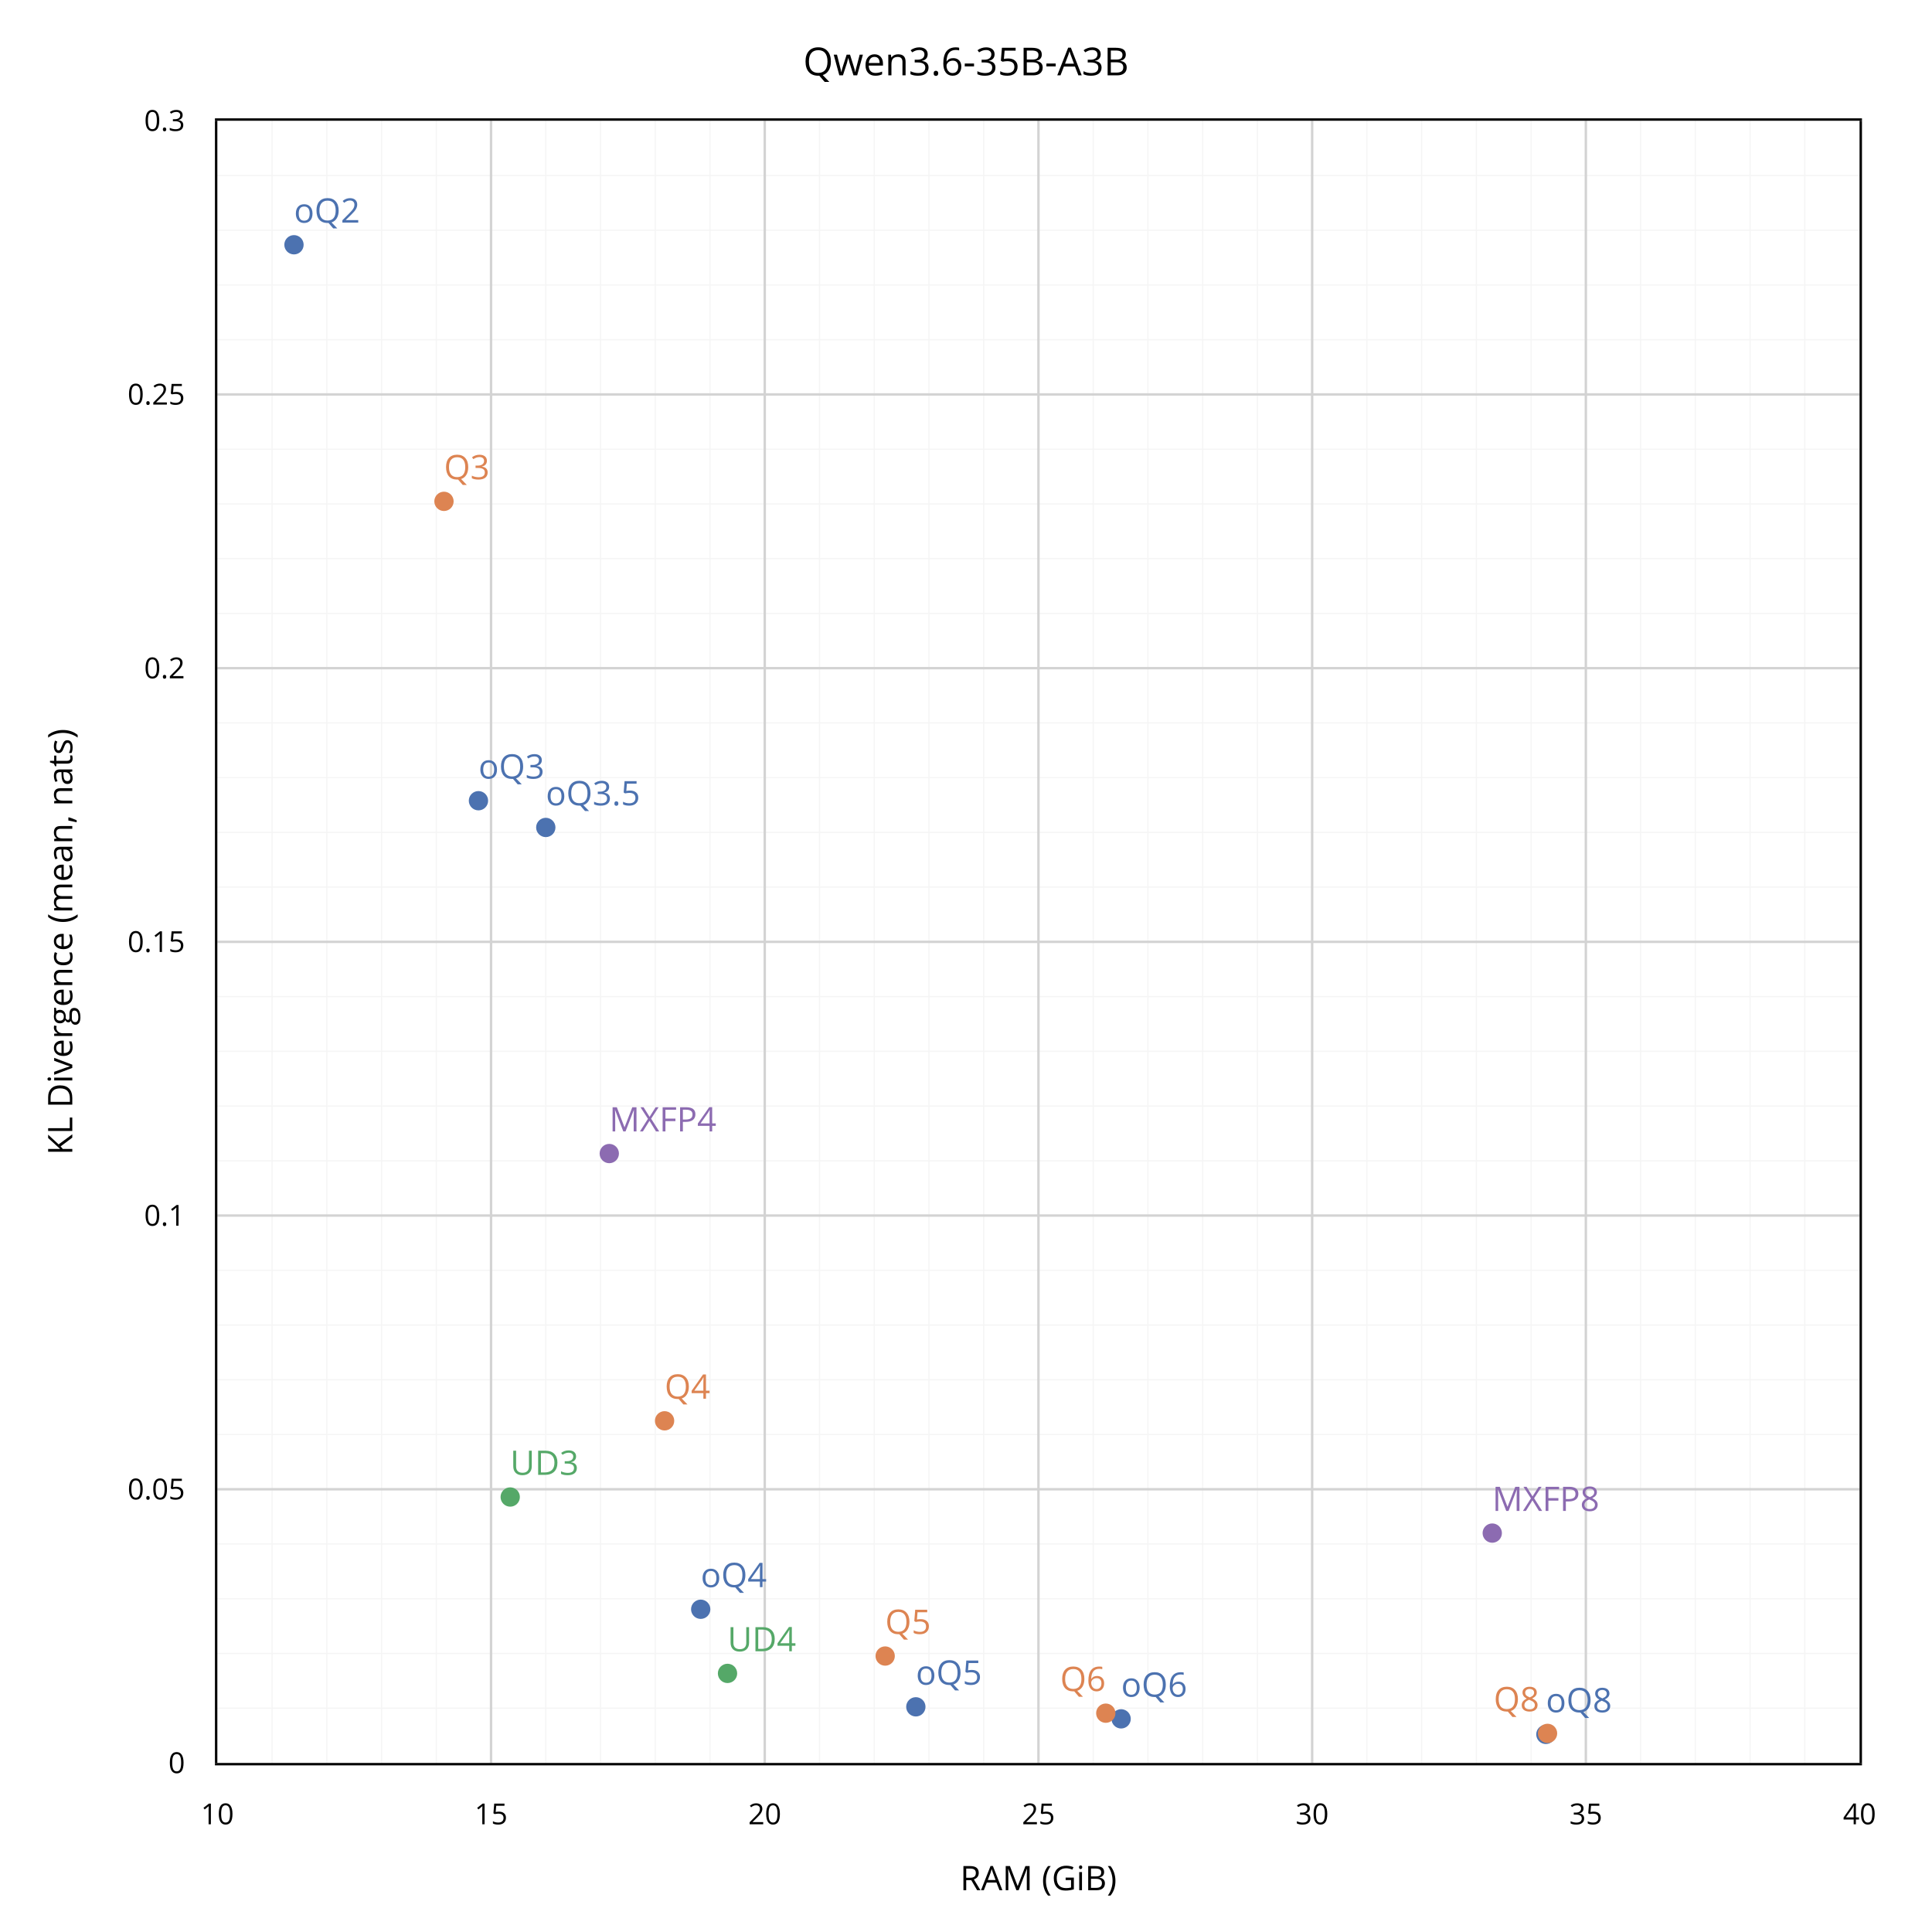
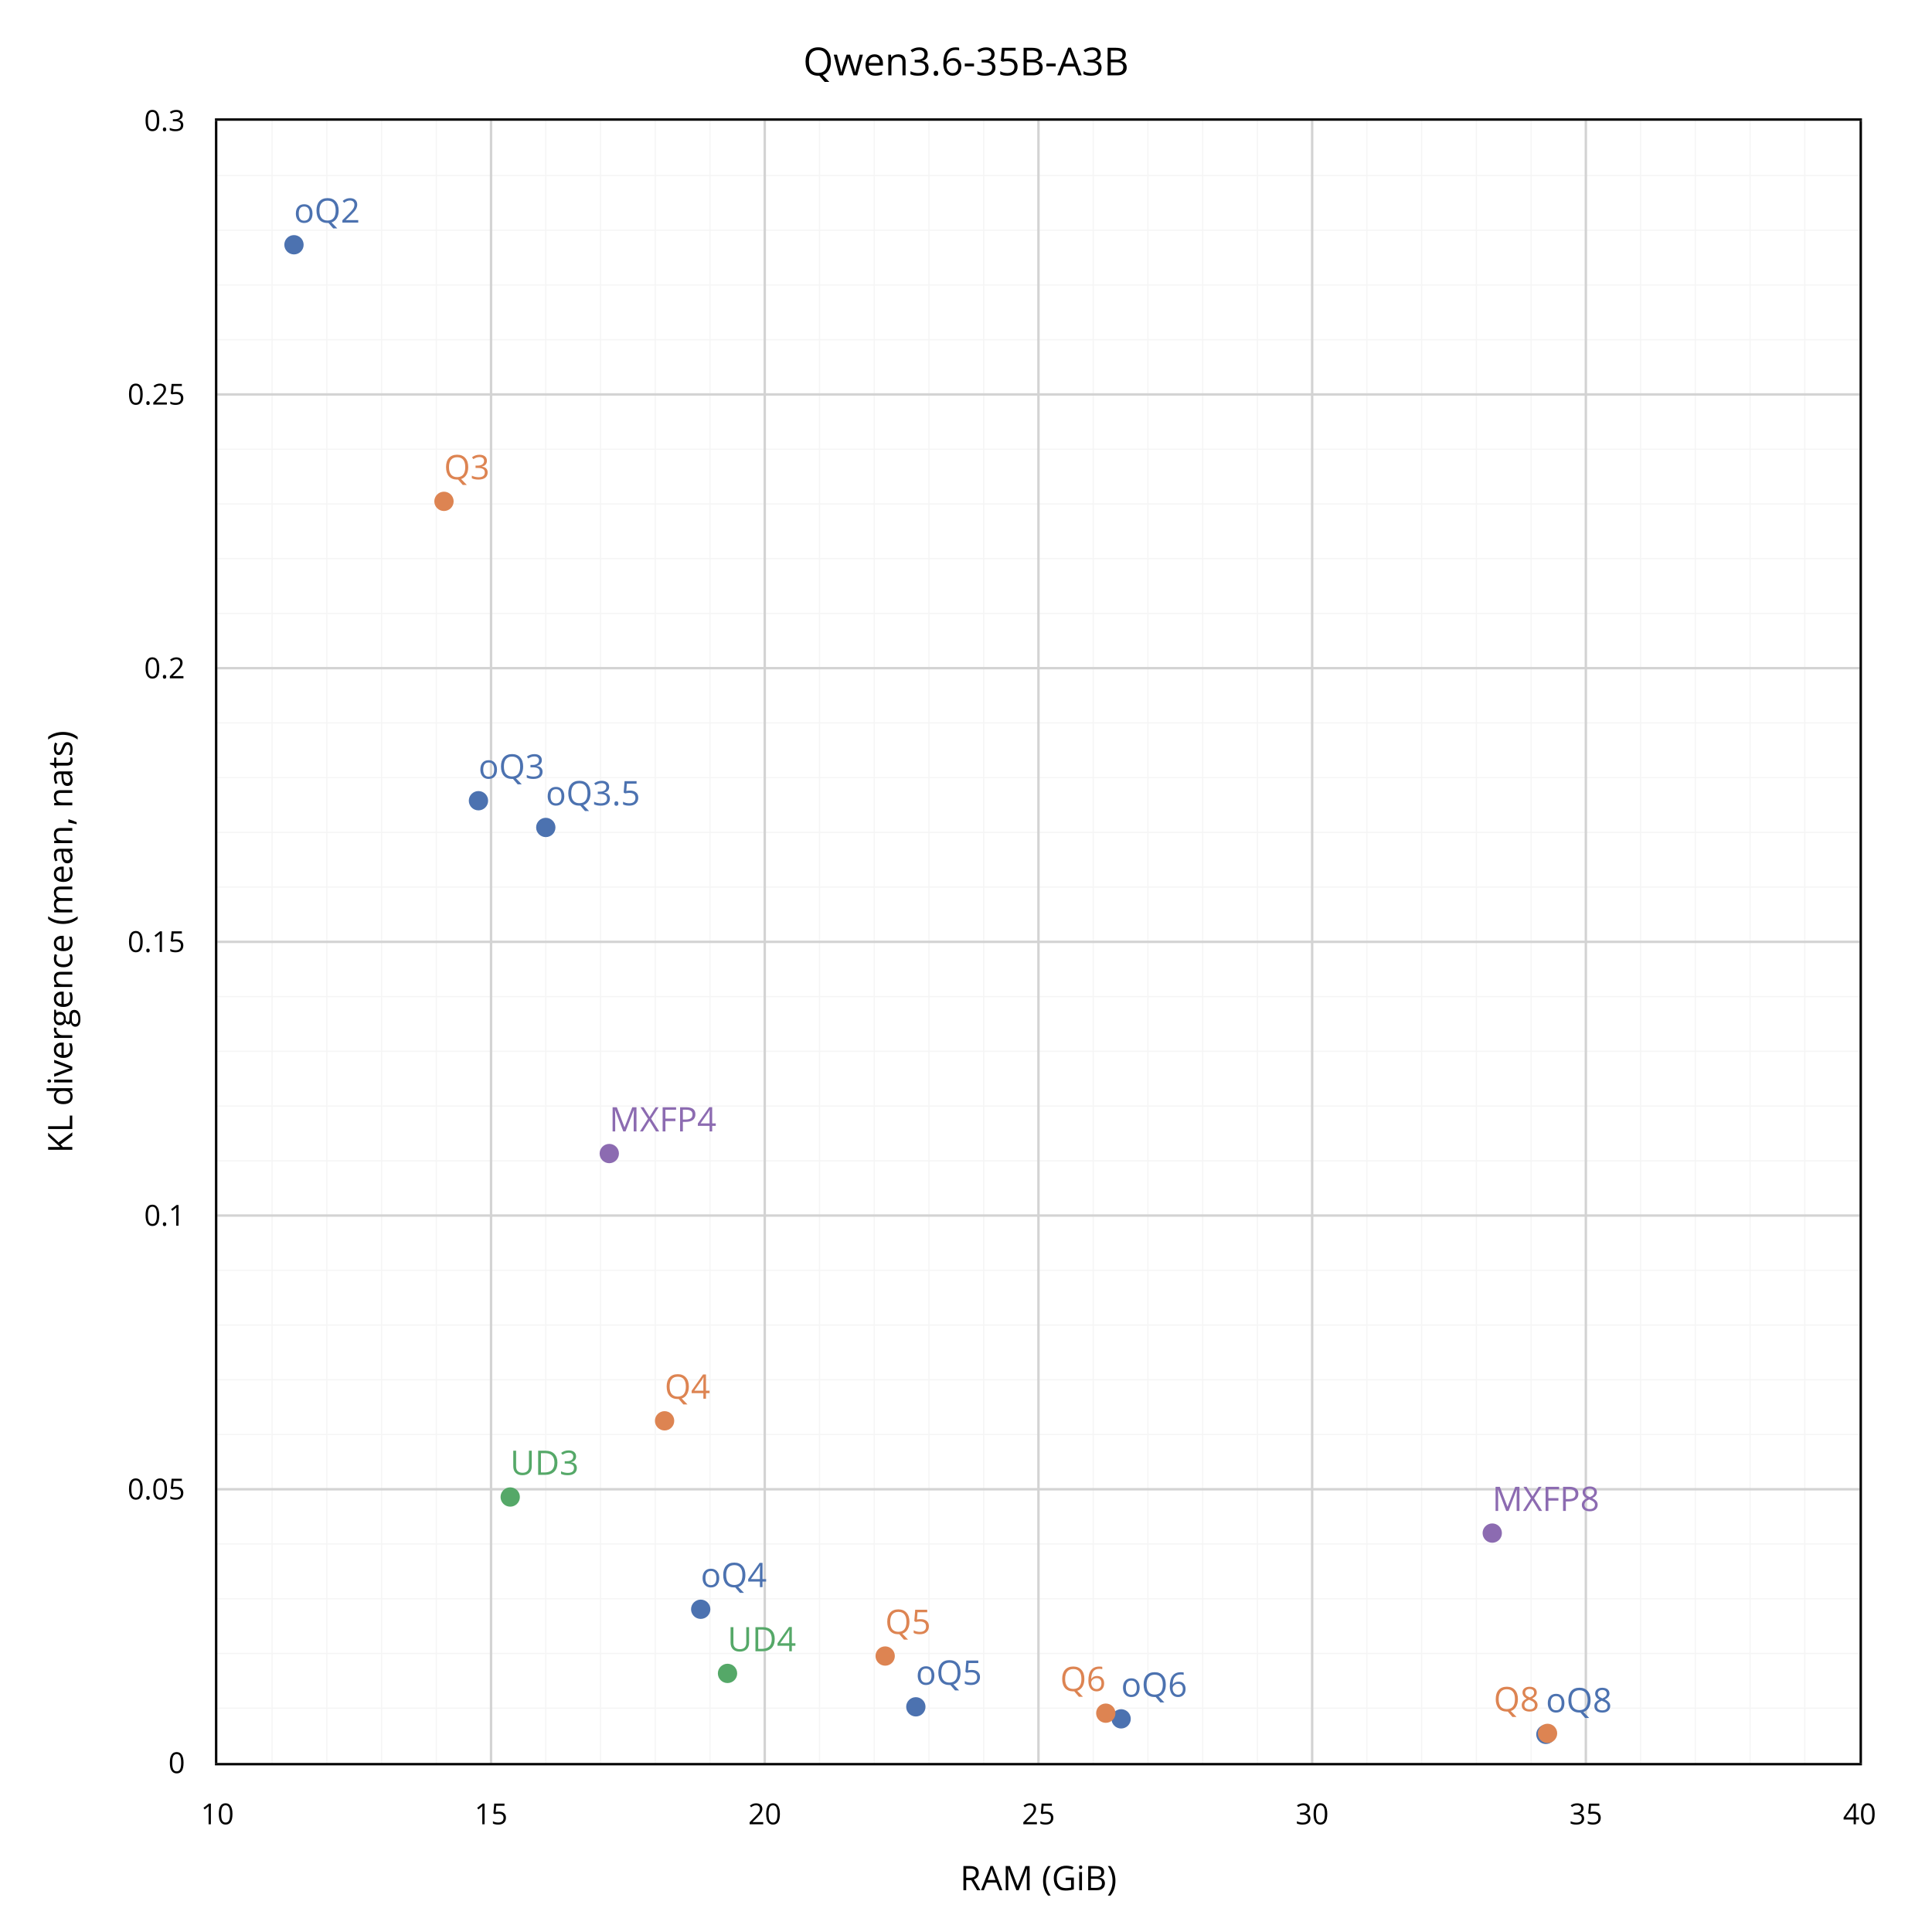
<svg xmlns="http://www.w3.org/2000/svg" class="main-svg" width="800" height="800" style="" viewBox="0 0 800 800">
  <rect x="0" y="0" width="800" height="800" style="fill: rgb(255, 255, 255); fill-opacity: 1;" />
-   <defs id="defs-061915">
+   <defs id="defs-c63c15">
    <g class="clips">
-       <clipPath id="clip061915xyplot" class="plotclip">
+       <clipPath id="clipc63c15xyplot" class="plotclip">
        <rect width="680" height="680" />
      </clipPath>
-       <clipPath class="axesclip" id="clip061915x">
+       <clipPath class="axesclip" id="clipc63c15x">
        <rect x="90" y="0" width="680" height="800" />
      </clipPath>
-       <clipPath class="axesclip" id="clip061915y">
+       <clipPath class="axesclip" id="clipc63c15y">
        <rect x="0" y="50" width="800" height="680" />
      </clipPath>
-       <clipPath class="axesclip" id="clip061915xy">
+       <clipPath class="axesclip" id="clipc63c15xy">
        <rect x="90" y="50" width="680" height="680" />
      </clipPath>
    </g>
    <g class="gradients" />
    <g class="patterns" />
  </defs>
  <g class="bglayer" />
  <g class="layer-below">
    <g class="imagelayer" />
    <g class="shapelayer" />
  </g>
  <g class="cartesianlayer">
    <g class="subplot xy">
      <g class="layer-subplot">
        <g class="shapelayer" />
        <g class="imagelayer" />
      </g>
      <g class="minor-gridlayer">
        <g class="x">
          <path class="xgrid crisp" transform="translate(112.67,0)" d="M0,50v680" style="stroke: rgb(245, 245, 245); stroke-opacity: 1; stroke-width: 0.5px;" />
          <path class="xgrid crisp" transform="translate(135.33,0)" d="M0,50v680" style="stroke: rgb(245, 245, 245); stroke-opacity: 1; stroke-width: 0.5px;" />
          <path class="xgrid crisp" transform="translate(158,0)" d="M0,50v680" style="stroke: rgb(245, 245, 245); stroke-opacity: 1; stroke-width: 0.5px;" />
          <path class="xgrid crisp" transform="translate(180.67,0)" d="M0,50v680" style="stroke: rgb(245, 245, 245); stroke-opacity: 1; stroke-width: 0.5px;" />
          <path class="xgrid crisp" transform="translate(226,0)" d="M0,50v680" style="stroke: rgb(245, 245, 245); stroke-opacity: 1; stroke-width: 0.5px;" />
          <path class="xgrid crisp" transform="translate(248.67,0)" d="M0,50v680" style="stroke: rgb(245, 245, 245); stroke-opacity: 1; stroke-width: 0.5px;" />
          <path class="xgrid crisp" transform="translate(271.33,0)" d="M0,50v680" style="stroke: rgb(245, 245, 245); stroke-opacity: 1; stroke-width: 0.5px;" />
          <path class="xgrid crisp" transform="translate(294,0)" d="M0,50v680" style="stroke: rgb(245, 245, 245); stroke-opacity: 1; stroke-width: 0.5px;" />
          <path class="xgrid crisp" transform="translate(339.33,0)" d="M0,50v680" style="stroke: rgb(245, 245, 245); stroke-opacity: 1; stroke-width: 0.5px;" />
          <path class="xgrid crisp" transform="translate(362,0)" d="M0,50v680" style="stroke: rgb(245, 245, 245); stroke-opacity: 1; stroke-width: 0.5px;" />
          <path class="xgrid crisp" transform="translate(384.67,0)" d="M0,50v680" style="stroke: rgb(245, 245, 245); stroke-opacity: 1; stroke-width: 0.5px;" />
          <path class="xgrid crisp" transform="translate(407.33,0)" d="M0,50v680" style="stroke: rgb(245, 245, 245); stroke-opacity: 1; stroke-width: 0.5px;" />
          <path class="xgrid crisp" transform="translate(452.67,0)" d="M0,50v680" style="stroke: rgb(245, 245, 245); stroke-opacity: 1; stroke-width: 0.5px;" />
          <path class="xgrid crisp" transform="translate(475.33,0)" d="M0,50v680" style="stroke: rgb(245, 245, 245); stroke-opacity: 1; stroke-width: 0.5px;" />
          <path class="xgrid crisp" transform="translate(498,0)" d="M0,50v680" style="stroke: rgb(245, 245, 245); stroke-opacity: 1; stroke-width: 0.5px;" />
          <path class="xgrid crisp" transform="translate(520.67,0)" d="M0,50v680" style="stroke: rgb(245, 245, 245); stroke-opacity: 1; stroke-width: 0.5px;" />
          <path class="xgrid crisp" transform="translate(566,0)" d="M0,50v680" style="stroke: rgb(245, 245, 245); stroke-opacity: 1; stroke-width: 0.5px;" />
          <path class="xgrid crisp" transform="translate(588.67,0)" d="M0,50v680" style="stroke: rgb(245, 245, 245); stroke-opacity: 1; stroke-width: 0.5px;" />
          <path class="xgrid crisp" transform="translate(611.33,0)" d="M0,50v680" style="stroke: rgb(245, 245, 245); stroke-opacity: 1; stroke-width: 0.5px;" />
          <path class="xgrid crisp" transform="translate(634,0)" d="M0,50v680" style="stroke: rgb(245, 245, 245); stroke-opacity: 1; stroke-width: 0.5px;" />
          <path class="xgrid crisp" transform="translate(679.33,0)" d="M0,50v680" style="stroke: rgb(245, 245, 245); stroke-opacity: 1; stroke-width: 0.5px;" />
          <path class="xgrid crisp" transform="translate(702,0)" d="M0,50v680" style="stroke: rgb(245, 245, 245); stroke-opacity: 1; stroke-width: 0.5px;" />
          <path class="xgrid crisp" transform="translate(724.67,0)" d="M0,50v680" style="stroke: rgb(245, 245, 245); stroke-opacity: 1; stroke-width: 0.5px;" />
          <path class="xgrid crisp" transform="translate(747.33,0)" d="M0,50v680" style="stroke: rgb(245, 245, 245); stroke-opacity: 1; stroke-width: 0.5px;" />
        </g>
        <g class="y">
          <path class="ygrid crisp" transform="translate(0,707.33)" d="M90,0h680" style="stroke: rgb(245, 245, 245); stroke-opacity: 1; stroke-width: 0.5px;" />
          <path class="ygrid crisp" transform="translate(0,684.67)" d="M90,0h680" style="stroke: rgb(245, 245, 245); stroke-opacity: 1; stroke-width: 0.5px;" />
          <path class="ygrid crisp" transform="translate(0,662)" d="M90,0h680" style="stroke: rgb(245, 245, 245); stroke-opacity: 1; stroke-width: 0.5px;" />
          <path class="ygrid crisp" transform="translate(0,639.33)" d="M90,0h680" style="stroke: rgb(245, 245, 245); stroke-opacity: 1; stroke-width: 0.5px;" />
          <path class="ygrid crisp" transform="translate(0,594)" d="M90,0h680" style="stroke: rgb(245, 245, 245); stroke-opacity: 1; stroke-width: 0.5px;" />
          <path class="ygrid crisp" transform="translate(0,571.33)" d="M90,0h680" style="stroke: rgb(245, 245, 245); stroke-opacity: 1; stroke-width: 0.5px;" />
          <path class="ygrid crisp" transform="translate(0,548.67)" d="M90,0h680" style="stroke: rgb(245, 245, 245); stroke-opacity: 1; stroke-width: 0.5px;" />
          <path class="ygrid crisp" transform="translate(0,526)" d="M90,0h680" style="stroke: rgb(245, 245, 245); stroke-opacity: 1; stroke-width: 0.5px;" />
          <path class="ygrid crisp" transform="translate(0,480.67)" d="M90,0h680" style="stroke: rgb(245, 245, 245); stroke-opacity: 1; stroke-width: 0.5px;" />
          <path class="ygrid crisp" transform="translate(0,458)" d="M90,0h680" style="stroke: rgb(245, 245, 245); stroke-opacity: 1; stroke-width: 0.5px;" />
          <path class="ygrid crisp" transform="translate(0,435.33)" d="M90,0h680" style="stroke: rgb(245, 245, 245); stroke-opacity: 1; stroke-width: 0.5px;" />
          <path class="ygrid crisp" transform="translate(0,412.67)" d="M90,0h680" style="stroke: rgb(245, 245, 245); stroke-opacity: 1; stroke-width: 0.5px;" />
          <path class="ygrid crisp" transform="translate(0,367.33)" d="M90,0h680" style="stroke: rgb(245, 245, 245); stroke-opacity: 1; stroke-width: 0.5px;" />
          <path class="ygrid crisp" transform="translate(0,344.67)" d="M90,0h680" style="stroke: rgb(245, 245, 245); stroke-opacity: 1; stroke-width: 0.5px;" />
          <path class="ygrid crisp" transform="translate(0,322)" d="M90,0h680" style="stroke: rgb(245, 245, 245); stroke-opacity: 1; stroke-width: 0.5px;" />
          <path class="ygrid crisp" transform="translate(0,299.33)" d="M90,0h680" style="stroke: rgb(245, 245, 245); stroke-opacity: 1; stroke-width: 0.5px;" />
          <path class="ygrid crisp" transform="translate(0,254)" d="M90,0h680" style="stroke: rgb(245, 245, 245); stroke-opacity: 1; stroke-width: 0.5px;" />
          <path class="ygrid crisp" transform="translate(0,231.33)" d="M90,0h680" style="stroke: rgb(245, 245, 245); stroke-opacity: 1; stroke-width: 0.5px;" />
          <path class="ygrid crisp" transform="translate(0,208.67)" d="M90,0h680" style="stroke: rgb(245, 245, 245); stroke-opacity: 1; stroke-width: 0.5px;" />
          <path class="ygrid crisp" transform="translate(0,186)" d="M90,0h680" style="stroke: rgb(245, 245, 245); stroke-opacity: 1; stroke-width: 0.5px;" />
          <path class="ygrid crisp" transform="translate(0,140.67)" d="M90,0h680" style="stroke: rgb(245, 245, 245); stroke-opacity: 1; stroke-width: 0.5px;" />
          <path class="ygrid crisp" transform="translate(0,118)" d="M90,0h680" style="stroke: rgb(245, 245, 245); stroke-opacity: 1; stroke-width: 0.5px;" />
          <path class="ygrid crisp" transform="translate(0,95.33)" d="M90,0h680" style="stroke: rgb(245, 245, 245); stroke-opacity: 1; stroke-width: 0.5px;" />
          <path class="ygrid crisp" transform="translate(0,72.67)" d="M90,0h680" style="stroke: rgb(245, 245, 245); stroke-opacity: 1; stroke-width: 0.5px;" />
        </g>
      </g>
      <g class="gridlayer">
        <g class="x">
          <path class="xgrid crisp" transform="translate(203.33,0)" d="M0,50v680" style="stroke: rgb(211, 211, 211); stroke-opacity: 1; stroke-width: 1px;" />
          <path class="xgrid crisp" transform="translate(316.67,0)" d="M0,50v680" style="stroke: rgb(211, 211, 211); stroke-opacity: 1; stroke-width: 1px;" />
          <path class="xgrid crisp" transform="translate(430,0)" d="M0,50v680" style="stroke: rgb(211, 211, 211); stroke-opacity: 1; stroke-width: 1px;" />
          <path class="xgrid crisp" transform="translate(543.33,0)" d="M0,50v680" style="stroke: rgb(211, 211, 211); stroke-opacity: 1; stroke-width: 1px;" />
          <path class="xgrid crisp" transform="translate(656.67,0)" d="M0,50v680" style="stroke: rgb(211, 211, 211); stroke-opacity: 1; stroke-width: 1px;" />
        </g>
        <g class="y">
          <path class="ygrid crisp" transform="translate(0,616.67)" d="M90,0h680" style="stroke: rgb(211, 211, 211); stroke-opacity: 1; stroke-width: 1px;" />
          <path class="ygrid crisp" transform="translate(0,503.33)" d="M90,0h680" style="stroke: rgb(211, 211, 211); stroke-opacity: 1; stroke-width: 1px;" />
          <path class="ygrid crisp" transform="translate(0,390)" d="M90,0h680" style="stroke: rgb(211, 211, 211); stroke-opacity: 1; stroke-width: 1px;" />
          <path class="ygrid crisp" transform="translate(0,276.67)" d="M90,0h680" style="stroke: rgb(211, 211, 211); stroke-opacity: 1; stroke-width: 1px;" />
          <path class="ygrid crisp" transform="translate(0,163.33)" d="M90,0h680" style="stroke: rgb(211, 211, 211); stroke-opacity: 1; stroke-width: 1px;" />
        </g>
      </g>
      <g class="zerolinelayer" />
      <g class="layer-between">
        <g class="shapelayer" />
        <g class="imagelayer" />
      </g>
      <path class="xlines-below" />
      <path class="ylines-below" />
      <g class="overlines-below" />
      <g class="xaxislayer-below" />
      <g class="yaxislayer-below" />
      <g class="overaxes-below" />
      <g class="overplot">
-         <g class="xy" transform="translate(90,50)" clip-path="url(#clip061915xyplot)">
+         <g class="xy" transform="translate(90,50)" clip-path="url(#clipc63c15xyplot)">
          <g class="scatterlayer mlayer">
-             <g class="trace scatter trace84fb28" style="stroke-miterlimit: 2; opacity: 1;">
+             <g class="trace scatter trace643260" style="stroke-miterlimit: 2; opacity: 1;">
              <g class="fills" />
              <g class="errorbars" />
              <g class="lines" />
              <g class="points">
                <path class="point" transform="translate(31.73,51.35)" d="M4,0A4,4 0 1,1 0,-4A4,4 0 0,1 4,0Z" style="opacity: 1; stroke-width: 0px; fill: rgb(76, 114, 176); fill-opacity: 1;" />
                <path class="point" transform="translate(108.12,281.56)" d="M4,0A4,4 0 1,1 0,-4A4,4 0 0,1 4,0Z" style="opacity: 1; stroke-width: 0px; fill: rgb(76, 114, 176); fill-opacity: 1;" />
                <path class="point" transform="translate(136,292.63)" d="M4,0A4,4 0 1,1 0,-4A4,4 0 0,1 4,0Z" style="opacity: 1; stroke-width: 0px; fill: rgb(76, 114, 176); fill-opacity: 1;" />
                <path class="point" transform="translate(200.15,616.36)" d="M4,0A4,4 0 1,1 0,-4A4,4 0 0,1 4,0Z" style="opacity: 1; stroke-width: 0px; fill: rgb(76, 114, 176); fill-opacity: 1;" />
                <path class="point" transform="translate(289.23,656.76)" d="M4,0A4,4 0 1,1 0,-4A4,4 0 0,1 4,0Z" style="opacity: 1; stroke-width: 0px; fill: rgb(76, 114, 176); fill-opacity: 1;" />
                <path class="point" transform="translate(374.23,661.74)" d="M4,0A4,4 0 1,1 0,-4A4,4 0 0,1 4,0Z" style="opacity: 1; stroke-width: 0px; fill: rgb(76, 114, 176); fill-opacity: 1;" />
                <path class="point" transform="translate(550.12,668.17)" d="M4,0A4,4 0 1,1 0,-4A4,4 0 0,1 4,0Z" style="opacity: 1; stroke-width: 0px; fill: rgb(76, 114, 176); fill-opacity: 1;" />
              </g>
              <g class="text" />
            </g>
-             <g class="trace scatter tracee597b7" style="stroke-miterlimit: 2; opacity: 1;">
+             <g class="trace scatter trace71ad3c" style="stroke-miterlimit: 2; opacity: 1;">
              <g class="fills" />
              <g class="errorbars" />
              <g class="lines" />
              <g class="points" />
              <g class="text">
                <g class="textpoint" transform="translate(0,-3.5)">
                  <text x="31.73" y="45.69" text-anchor="start" style="font-family: 'Open Sans', verdana, arial, sans-serif; font-size: 14px; fill: rgb(76, 114, 176); fill-opacity: 1; white-space: pre;">oQ2</text>
                </g>
                <g class="textpoint" transform="translate(0,-3.5)">
                  <text x="108.12" y="275.9" text-anchor="start" style="font-family: 'Open Sans', verdana, arial, sans-serif; font-size: 14px; fill: rgb(76, 114, 176); fill-opacity: 1; white-space: pre;">oQ3</text>
                </g>
                <g class="textpoint" transform="translate(0,-3.5)">
                  <text x="136" y="286.96" text-anchor="start" style="font-family: 'Open Sans', verdana, arial, sans-serif; font-size: 14px; fill: rgb(76, 114, 176); fill-opacity: 1; white-space: pre;">oQ3.5</text>
                </g>
                <g class="textpoint" transform="translate(0,-3.5)">
                  <text x="200.15" y="610.69" text-anchor="start" style="font-family: 'Open Sans', verdana, arial, sans-serif; font-size: 14px; fill: rgb(76, 114, 176); fill-opacity: 1; white-space: pre;">oQ4</text>
                </g>
                <g class="textpoint" transform="translate(0,-3.5)">
                  <text x="289.23" y="651.09" text-anchor="start" style="font-family: 'Open Sans', verdana, arial, sans-serif; font-size: 14px; fill: rgb(76, 114, 176); fill-opacity: 1; white-space: pre;">oQ5</text>
                </g>
                <g class="textpoint" transform="translate(0,-3.5)">
                  <text x="374.23" y="656.07" text-anchor="start" style="font-family: 'Open Sans', verdana, arial, sans-serif; font-size: 14px; fill: rgb(76, 114, 176); fill-opacity: 1; white-space: pre;">oQ6</text>
                </g>
                <g class="textpoint" transform="translate(0,-3.5)">
                  <text x="550.12" y="662.5" text-anchor="start" style="font-family: 'Open Sans', verdana, arial, sans-serif; font-size: 14px; fill: rgb(76, 114, 176); fill-opacity: 1; white-space: pre;">oQ8</text>
                </g>
              </g>
            </g>
-             <g class="trace scatter tracea54785" style="stroke-miterlimit: 2; opacity: 1;">
+             <g class="trace scatter trace35cf9b" style="stroke-miterlimit: 2; opacity: 1;">
              <g class="fills" />
              <g class="errorbars" />
              <g class="lines" />
              <g class="points">
                <path class="point" transform="translate(2.27,-6332.5)" d="M4,0A4,4 0 1,1 0,-4A4,4 0 0,1 4,0Z" style="opacity: 1; stroke-width: 0px; fill: rgb(221, 132, 82); fill-opacity: 1;" />
                <path class="point" transform="translate(93.84,157.6)" d="M4,0A4,4 0 1,1 0,-4A4,4 0 0,1 4,0Z" style="opacity: 1; stroke-width: 0px; fill: rgb(221, 132, 82); fill-opacity: 1;" />
                <path class="point" transform="translate(185.19,538.33)" d="M4,0A4,4 0 1,1 0,-4A4,4 0 0,1 4,0Z" style="opacity: 1; stroke-width: 0px; fill: rgb(221, 132, 82); fill-opacity: 1;" />
                <path class="point" transform="translate(276.53,635.73)" d="M4,0A4,4 0 1,1 0,-4A4,4 0 0,1 4,0Z" style="opacity: 1; stroke-width: 0px; fill: rgb(221, 132, 82); fill-opacity: 1;" />
                <path class="point" transform="translate(367.88,659.39)" d="M4,0A4,4 0 1,1 0,-4A4,4 0 0,1 4,0Z" style="opacity: 1; stroke-width: 0px; fill: rgb(221, 132, 82); fill-opacity: 1;" />
                <path class="point" transform="translate(550.8,667.76)" d="M4,0A4,4 0 1,1 0,-4A4,4 0 0,1 4,0Z" style="opacity: 1; stroke-width: 0px; fill: rgb(221, 132, 82); fill-opacity: 1;" />
              </g>
              <g class="text" />
            </g>
-             <g class="trace scatter trace933bf6" style="stroke-miterlimit: 2; opacity: 1;">
+             <g class="trace scatter trace8b7000" style="stroke-miterlimit: 2; opacity: 1;">
              <g class="fills" />
              <g class="errorbars" />
              <g class="lines" />
              <g class="points" />
              <g class="text">
                <g class="textpoint" transform="translate(0,-3.5)">
                  <text x="2.27" y="-6338.17" text-anchor="start" style="font-family: 'Open Sans', verdana, arial, sans-serif; font-size: 14px; fill: rgb(221, 132, 82); fill-opacity: 1; white-space: pre;">Q2</text>
                </g>
                <g class="textpoint" transform="translate(0,-3.5)">
                  <text x="93.84" y="151.94" text-anchor="start" style="font-family: 'Open Sans', verdana, arial, sans-serif; font-size: 14px; fill: rgb(221, 132, 82); fill-opacity: 1; white-space: pre;">Q3</text>
                </g>
                <g class="textpoint" transform="translate(0,-3.5)">
                  <text x="185.19" y="532.67" text-anchor="start" style="font-family: 'Open Sans', verdana, arial, sans-serif; font-size: 14px; fill: rgb(221, 132, 82); fill-opacity: 1; white-space: pre;">Q4</text>
                </g>
                <g class="textpoint" transform="translate(0,-3.5)">
                  <text x="276.53" y="630.06" text-anchor="start" style="font-family: 'Open Sans', verdana, arial, sans-serif; font-size: 14px; fill: rgb(221, 132, 82); fill-opacity: 1; white-space: pre;">Q5</text>
                </g>
                <g class="textpoint" transform="translate(0,-3.5)">
                  <text x="367.88" y="653.72" text-anchor="end" style="font-family: 'Open Sans', verdana, arial, sans-serif; font-size: 14px; fill: rgb(221, 132, 82); fill-opacity: 1; white-space: pre;">Q6</text>
                </g>
                <g class="textpoint" transform="translate(0,-3.5)">
                  <text x="547.4" y="662.09" text-anchor="end" style="font-family: 'Open Sans', verdana, arial, sans-serif; font-size: 14px; fill: rgb(221, 132, 82); fill-opacity: 1; white-space: pre;">Q8</text>
                </g>
              </g>
            </g>
-             <g class="trace scatter trace4947af" style="stroke-miterlimit: 2; opacity: 1;">
+             <g class="trace scatter trace40784e" style="stroke-miterlimit: 2; opacity: 1;">
              <g class="fills" />
              <g class="errorbars" />
              <g class="lines" />
              <g class="points">
                <path class="point" transform="translate(162.29,427.66)" d="M4,0A4,4 0 1,1 0,-4A4,4 0 0,1 4,0Z" style="opacity: 1; stroke-width: 0px; fill: rgb(140, 107, 177); fill-opacity: 1;" />
                <path class="point" transform="translate(527.91,584.82)" d="M4,0A4,4 0 1,1 0,-4A4,4 0 0,1 4,0Z" style="opacity: 1; stroke-width: 0px; fill: rgb(140, 107, 177); fill-opacity: 1;" />
              </g>
              <g class="text" />
            </g>
-             <g class="trace scatter tracefbb10b" style="stroke-miterlimit: 2; opacity: 1;">
+             <g class="trace scatter trace26ec5d" style="stroke-miterlimit: 2; opacity: 1;">
              <g class="fills" />
              <g class="errorbars" />
              <g class="lines" />
              <g class="points" />
              <g class="text">
                <g class="textpoint" transform="translate(0,-3.5)">
                  <text x="162.29" y="421.99" text-anchor="start" style="font-family: 'Open Sans', verdana, arial, sans-serif; font-size: 14px; fill: rgb(140, 107, 177); fill-opacity: 1; white-space: pre;">MXFP4</text>
                </g>
                <g class="textpoint" transform="translate(0,-3.5)">
                  <text x="527.91" y="579.15" text-anchor="start" style="font-family: 'Open Sans', verdana, arial, sans-serif; font-size: 14px; fill: rgb(140, 107, 177); fill-opacity: 1; white-space: pre;">MXFP8</text>
                </g>
              </g>
            </g>
-             <g class="trace scatter tracedce241" style="stroke-miterlimit: 2; opacity: 1;">
+             <g class="trace scatter tracebbe738" style="stroke-miterlimit: 2; opacity: 1;">
              <g class="fills" />
              <g class="errorbars" />
              <g class="lines" />
              <g class="points">
                <path class="point" transform="translate(121.27,569.88)" d="M4,0A4,4 0 1,1 0,-4A4,4 0 0,1 4,0Z" style="opacity: 1; stroke-width: 0px; fill: rgb(85, 168, 104); fill-opacity: 1;" />
                <path class="point" transform="translate(211.25,642.92)" d="M4,0A4,4 0 1,1 0,-4A4,4 0 0,1 4,0Z" style="opacity: 1; stroke-width: 0px; fill: rgb(85, 168, 104); fill-opacity: 1;" />
              </g>
              <g class="text" />
            </g>
-             <g class="trace scatter trace67a26b" style="stroke-miterlimit: 2; opacity: 1;">
+             <g class="trace scatter trace71b18f" style="stroke-miterlimit: 2; opacity: 1;">
              <g class="fills" />
              <g class="errorbars" />
              <g class="lines" />
              <g class="points" />
              <g class="text">
                <g class="textpoint" transform="translate(0,-3.5)">
                  <text x="121.27" y="564.21" text-anchor="start" style="font-family: 'Open Sans', verdana, arial, sans-serif; font-size: 14px; fill: rgb(85, 168, 104); fill-opacity: 1; white-space: pre;">UD3</text>
                </g>
                <g class="textpoint" transform="translate(0,-3.5)">
                  <text x="211.25" y="637.26" text-anchor="start" style="font-family: 'Open Sans', verdana, arial, sans-serif; font-size: 14px; fill: rgb(85, 168, 104); fill-opacity: 1; white-space: pre;">UD4</text>
                </g>
              </g>
            </g>
          </g>
        </g>
      </g>
      <g class="zerolinelayer-above" />
      <path class="xlines-above crisp" d="M89,730.5H771M89,49.5H771" style="fill: none; stroke-width: 1px; stroke: rgb(0, 0, 0); stroke-opacity: 1;" />
      <path class="ylines-above crisp" d="M89.5,50V730M770.5,50V730" style="fill: none; stroke-width: 1px; stroke: rgb(0, 0, 0); stroke-opacity: 1;" />
      <g class="overlines-above" />
      <g class="xaxislayer-above">
        <g class="xtick">
          <text text-anchor="middle" x="0" y="745.4" transform="translate(90,10)" style="font-family: 'Open Sans', verdana, arial, sans-serif; font-size: 12px; fill: rgb(0, 0, 0); fill-opacity: 1; white-space: pre;">10</text>
        </g>
        <g class="xtick">
          <text text-anchor="middle" x="0" y="745.4" style="font-family: 'Open Sans', verdana, arial, sans-serif; font-size: 12px; fill: rgb(0, 0, 0); fill-opacity: 1; white-space: pre;" transform="translate(203.33,10)">15</text>
        </g>
        <g class="xtick">
          <text text-anchor="middle" x="0" y="745.4" style="font-family: 'Open Sans', verdana, arial, sans-serif; font-size: 12px; fill: rgb(0, 0, 0); fill-opacity: 1; white-space: pre;" transform="translate(316.67,10)">20</text>
        </g>
        <g class="xtick">
          <text text-anchor="middle" x="0" y="745.4" style="font-family: 'Open Sans', verdana, arial, sans-serif; font-size: 12px; fill: rgb(0, 0, 0); fill-opacity: 1; white-space: pre;" transform="translate(430,10)">25</text>
        </g>
        <g class="xtick">
          <text text-anchor="middle" x="0" y="745.4" style="font-family: 'Open Sans', verdana, arial, sans-serif; font-size: 12px; fill: rgb(0, 0, 0); fill-opacity: 1; white-space: pre;" transform="translate(543.33,10)">30</text>
        </g>
        <g class="xtick">
          <text text-anchor="middle" x="0" y="745.4" style="font-family: 'Open Sans', verdana, arial, sans-serif; font-size: 12px; fill: rgb(0, 0, 0); fill-opacity: 1; white-space: pre;" transform="translate(656.67,10)">35</text>
        </g>
        <g class="xtick">
          <text text-anchor="middle" x="0" y="745.4" style="font-family: 'Open Sans', verdana, arial, sans-serif; font-size: 12px; fill: rgb(0, 0, 0); fill-opacity: 1; white-space: pre;" transform="translate(770,10)">40</text>
        </g>
      </g>
      <g class="yaxislayer-above">
        <g class="ytick">
          <text text-anchor="end" x="86.6" y="4.2" transform="translate(-10,730)" style="font-family: 'Open Sans', verdana, arial, sans-serif; font-size: 12px; fill: rgb(0, 0, 0); fill-opacity: 1; white-space: pre;">0</text>
        </g>
        <g class="ytick">
          <text text-anchor="end" x="86.6" y="4.2" style="font-family: 'Open Sans', verdana, arial, sans-serif; font-size: 12px; fill: rgb(0, 0, 0); fill-opacity: 1; white-space: pre;" transform="translate(-10,616.67)">0.05</text>
        </g>
        <g class="ytick">
          <text text-anchor="end" x="86.6" y="4.2" style="font-family: 'Open Sans', verdana, arial, sans-serif; font-size: 12px; fill: rgb(0, 0, 0); fill-opacity: 1; white-space: pre;" transform="translate(-10,503.33)">0.1</text>
        </g>
        <g class="ytick">
          <text text-anchor="end" x="86.6" y="4.2" style="font-family: 'Open Sans', verdana, arial, sans-serif; font-size: 12px; fill: rgb(0, 0, 0); fill-opacity: 1; white-space: pre;" transform="translate(-10,390)">0.15</text>
        </g>
        <g class="ytick">
          <text text-anchor="end" x="86.6" y="4.2" style="font-family: 'Open Sans', verdana, arial, sans-serif; font-size: 12px; fill: rgb(0, 0, 0); fill-opacity: 1; white-space: pre;" transform="translate(-10,276.67)">0.2</text>
        </g>
        <g class="ytick">
          <text text-anchor="end" x="86.6" y="4.2" style="font-family: 'Open Sans', verdana, arial, sans-serif; font-size: 12px; fill: rgb(0, 0, 0); fill-opacity: 1; white-space: pre;" transform="translate(-10,163.33)">0.25</text>
        </g>
        <g class="ytick">
          <text text-anchor="end" x="86.6" y="4.2" style="font-family: 'Open Sans', verdana, arial, sans-serif; font-size: 12px; fill: rgb(0, 0, 0); fill-opacity: 1; white-space: pre;" transform="translate(-10,50)">0.3</text>
        </g>
      </g>
      <g class="overaxes-above" />
    </g>
  </g>
  <g class="polarlayer" />
  <g class="smithlayer" />
  <g class="ternarylayer" />
  <g class="geolayer" />
  <g class="funnelarealayer" />
  <g class="pielayer" />
  <g class="iciclelayer" />
  <g class="treemaplayer" />
  <g class="sunburstlayer" />
  <g class="glimages" />
-   <defs id="topdefs-061915">
+   <defs id="topdefs-c63c15">
    <g class="clips" />
  </defs>
  <g class="layer-above">
    <g class="imagelayer" />
    <g class="shapelayer" />
  </g>
  <g class="infolayer">
    <g class="g-gtitle">
      <text class="gtitle" x="400" y="20" text-anchor="middle" dy="0.7em" style="opacity: 1; font-family: 'Open Sans', verdana, arial, sans-serif; font-size: 16px; fill: rgb(0, 0, 0); fill-opacity: 1; white-space: pre;">Qwen3.6-35B-A3B</text>
    </g>
    <g class="g-xtitle">
      <text class="xtitle" x="430" y="782.7" text-anchor="middle" style="opacity: 1; font-family: 'Open Sans', verdana, arial, sans-serif; font-size: 14px; fill: rgb(0, 0, 0); fill-opacity: 1; white-space: pre;">RAM (GiB)</text>
    </g>
    <g class="g-ytitle">
-       <text class="ytitle" transform="rotate(-90,29.93398,390)" x="29.934" y="390" text-anchor="middle" style="opacity: 1; font-family: 'Open Sans', verdana, arial, sans-serif; font-size: 14px; fill: rgb(0, 0, 0); fill-opacity: 1; white-space: pre;">KL Divergence (mean, nats)</text>
+       <text class="ytitle" transform="rotate(-90,29.93398,390)" x="29.934" y="390" text-anchor="middle" style="opacity: 1; font-family: 'Open Sans', verdana, arial, sans-serif; font-size: 14px; fill: rgb(0, 0, 0); fill-opacity: 1; white-space: pre;">KL divergence (mean, nats)</text>
    </g>
  </g>
</svg>
